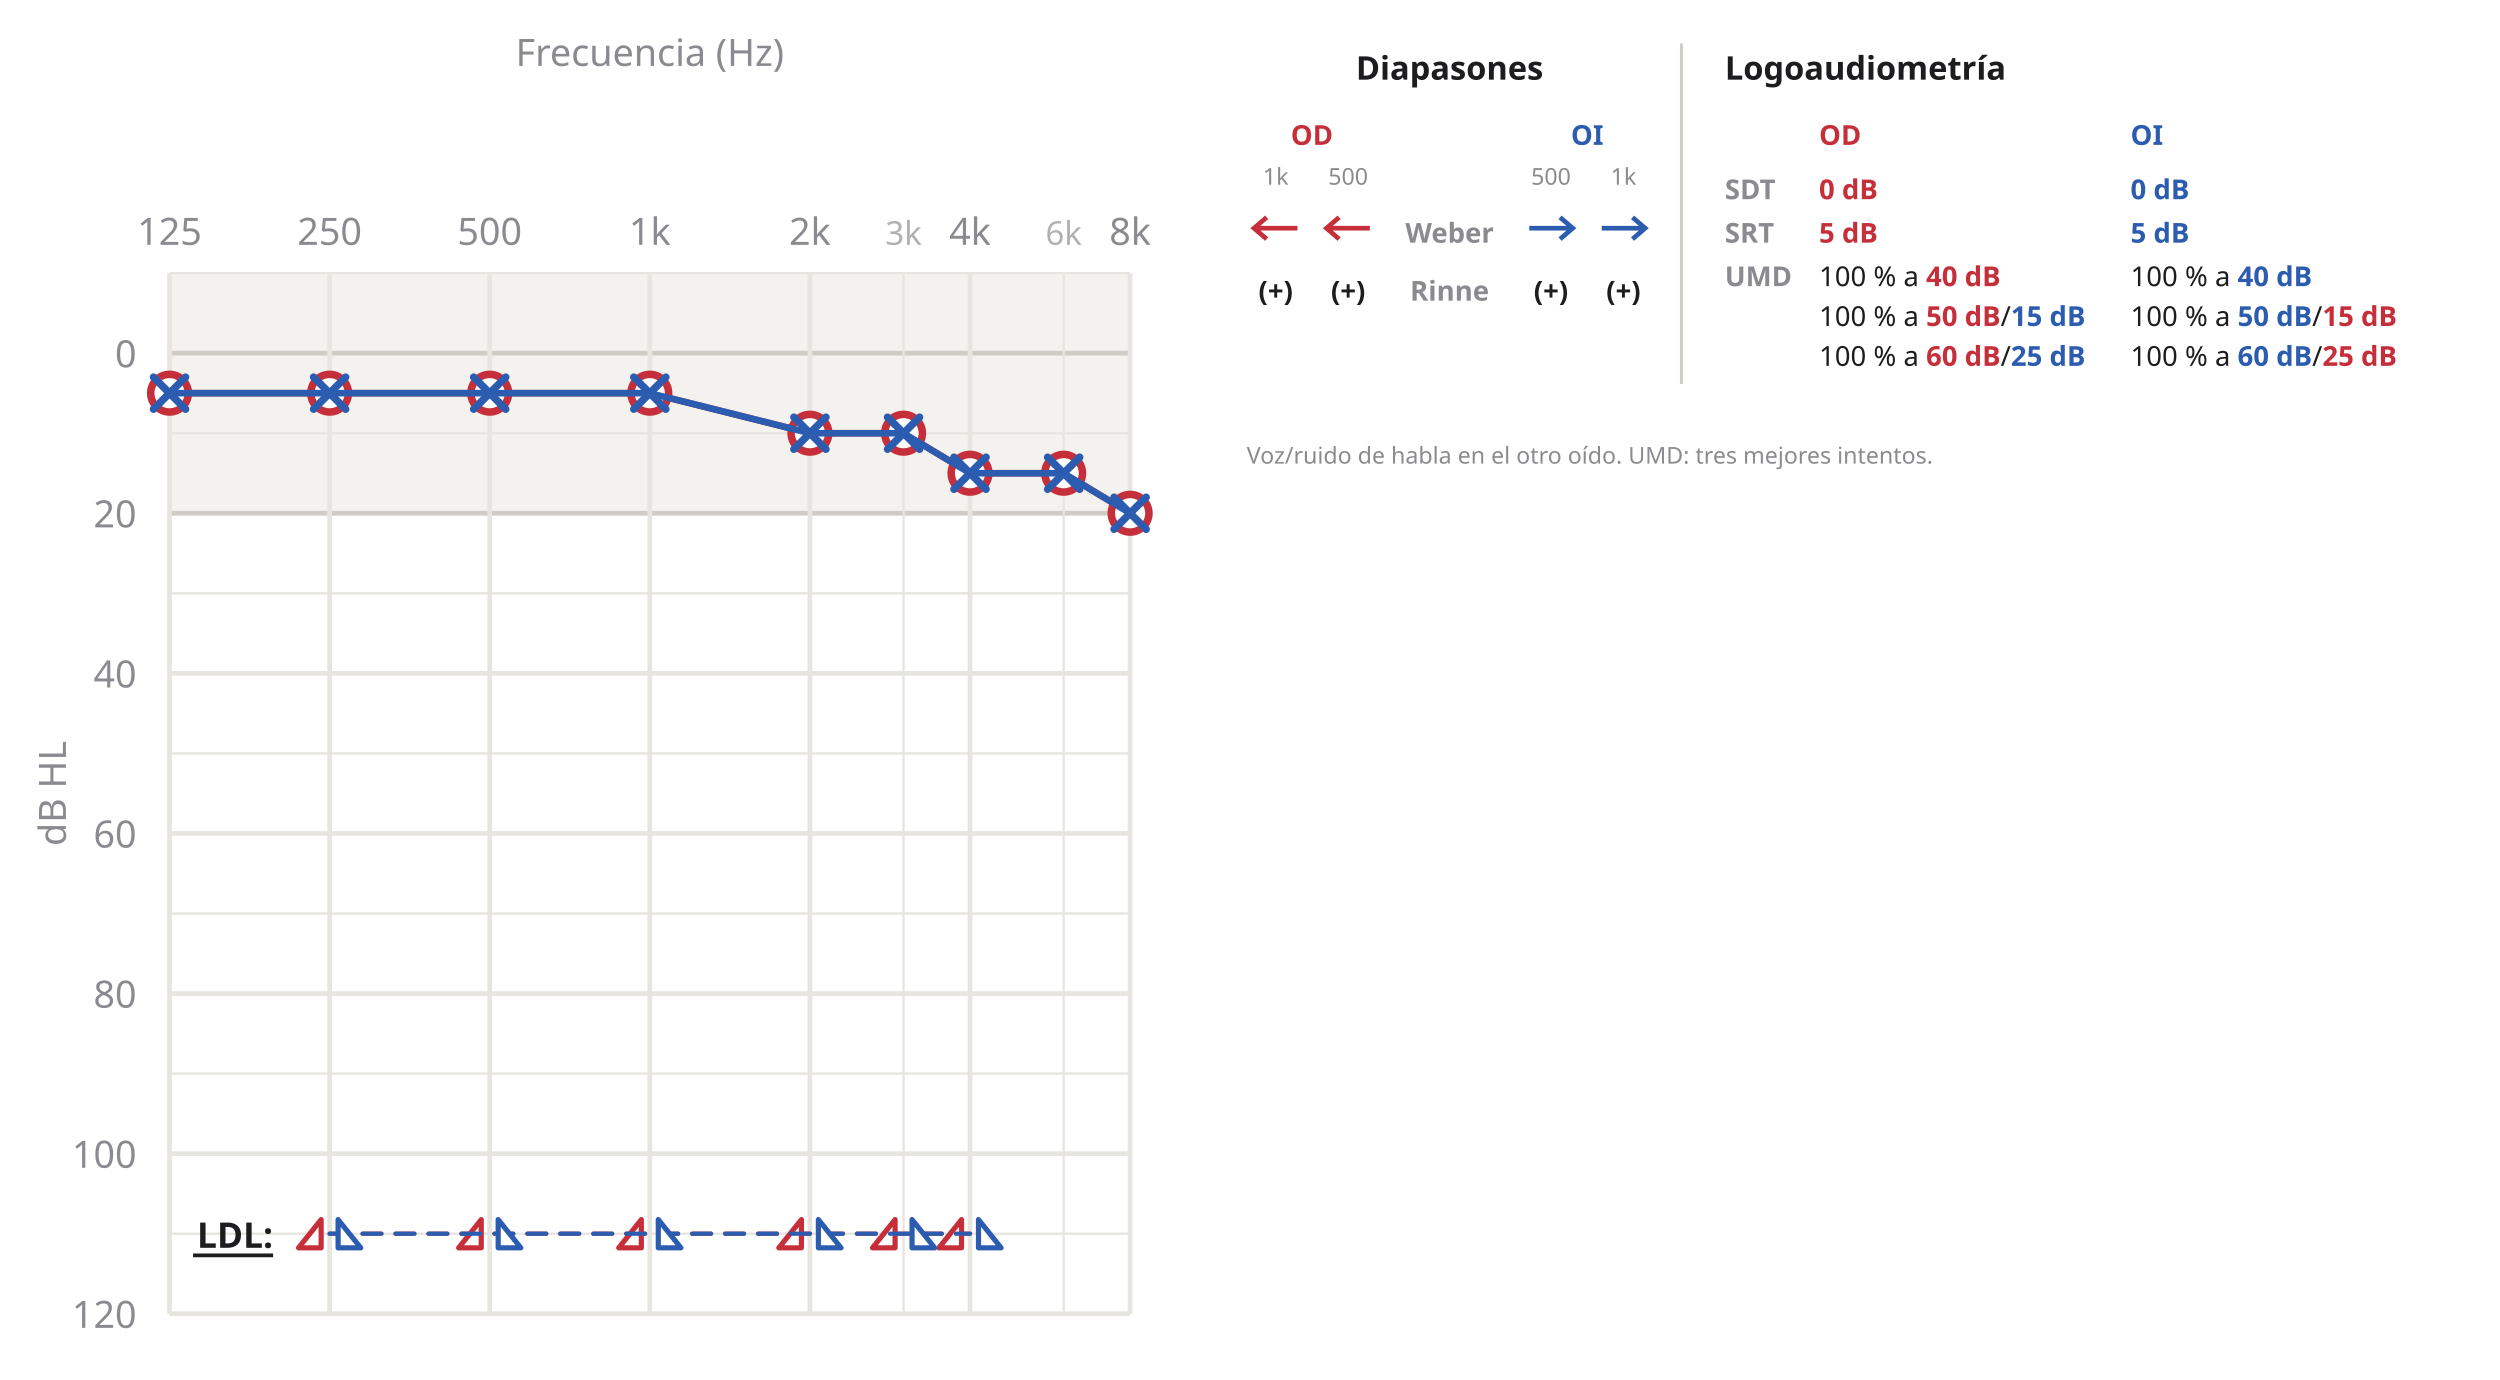
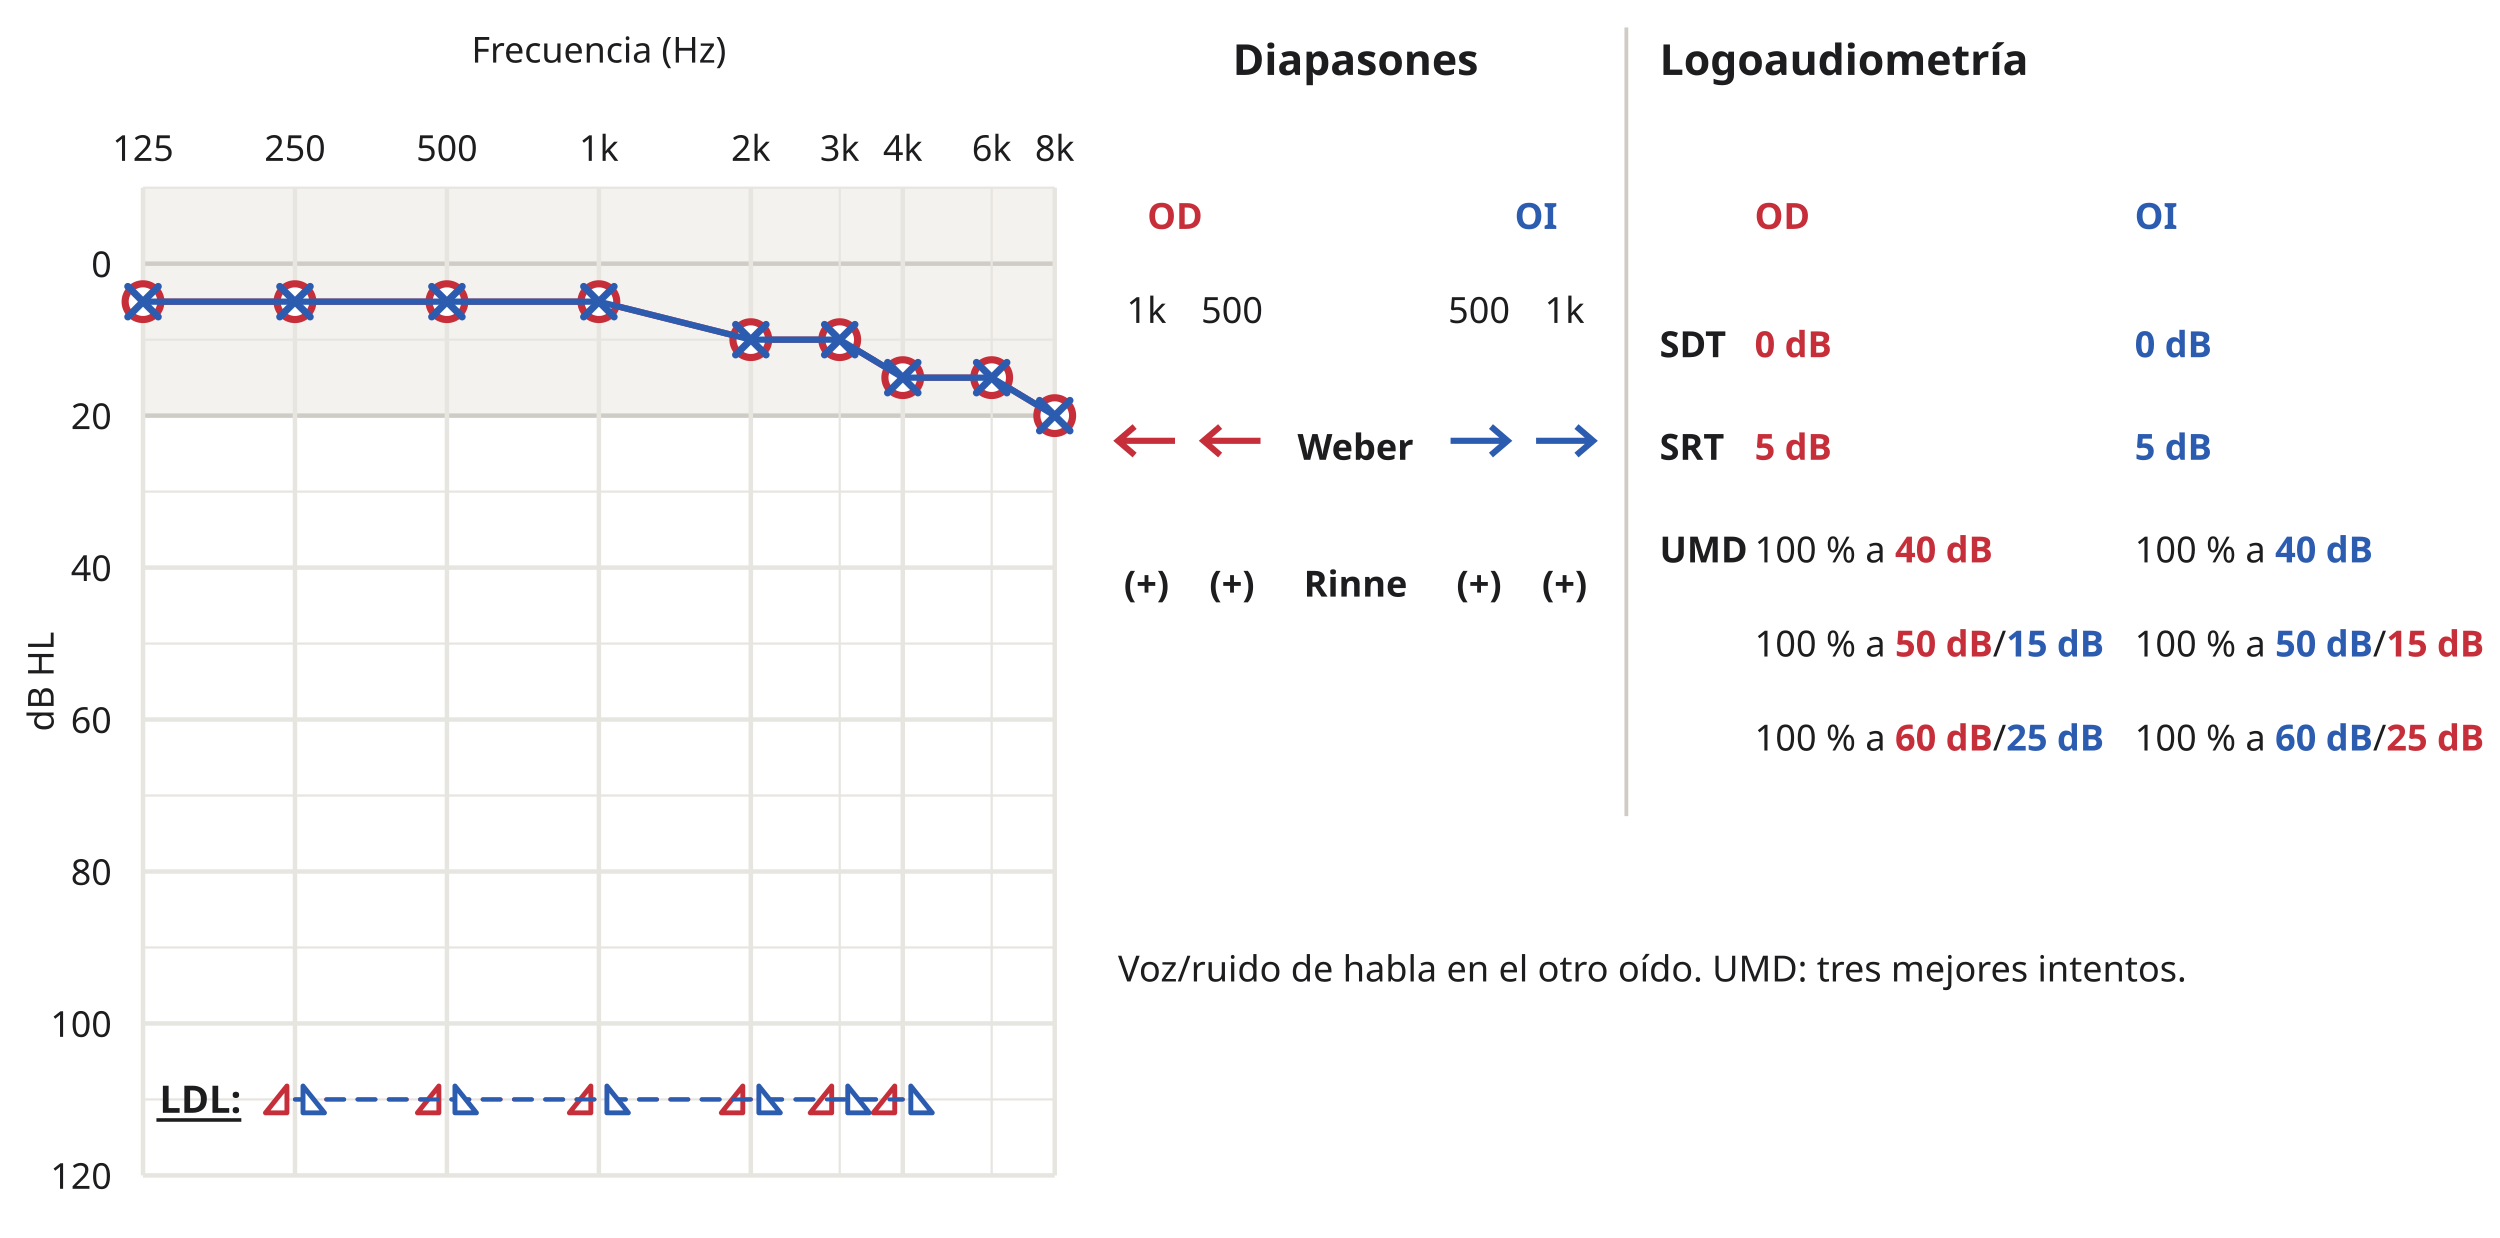
- <svg xmlns="http://www.w3.org/2000/svg" width="690.2" height="380.9" viewBox="0 0 690.2 380.9" font-family="'Plus Jakarta Sans', sans-serif">
+ <svg xmlns="http://www.w3.org/2000/svg" width="727.2" height="360.1" viewBox="0 0 727.2 360.1" font-family="'Plus Jakarta Sans', sans-serif">
  <g transform="scale(1.3)">
    <rect width="100%" height="100%" fill="#ffffff" />
-     <rect x="36" y="58" width="204" height="51" fill="#f4f2ee" stroke="none" stroke-width="0" />
-     <line x1="36" y1="58" x2="240" y2="58" stroke="#e7e5e0" stroke-width="0.5" />
-     <line x1="36" y1="75" x2="240" y2="75" stroke="#cfccc5" stroke-width="1" />
-     <text x="29" y="78" font-size="8" fill="#8a8a90" text-anchor="end" font-weight="400">0</text>
-     <line x1="36" y1="92" x2="240" y2="92" stroke="#e7e5e0" stroke-width="0.5" />
-     <line x1="36" y1="109" x2="240" y2="109" stroke="#cfccc5" stroke-width="1" />
-     <text x="29" y="112" font-size="8" fill="#8a8a90" text-anchor="end" font-weight="400">20</text>
-     <line x1="36" y1="126" x2="240" y2="126" stroke="#e7e5e0" stroke-width="0.5" />
-     <line x1="36" y1="143" x2="240" y2="143" stroke="#e7e5e0" stroke-width="1" />
-     <text x="29" y="146" font-size="8" fill="#8a8a90" text-anchor="end" font-weight="400">40</text>
-     <line x1="36" y1="160" x2="240" y2="160" stroke="#e7e5e0" stroke-width="0.5" />
-     <line x1="36" y1="177" x2="240" y2="177" stroke="#e7e5e0" stroke-width="1" />
-     <text x="29" y="180" font-size="8" fill="#8a8a90" text-anchor="end" font-weight="400">60</text>
-     <line x1="36" y1="194" x2="240" y2="194" stroke="#e7e5e0" stroke-width="0.5" />
-     <line x1="36" y1="211" x2="240" y2="211" stroke="#e7e5e0" stroke-width="1" />
-     <text x="29" y="214" font-size="8" fill="#8a8a90" text-anchor="end" font-weight="400">80</text>
-     <line x1="36" y1="228" x2="240" y2="228" stroke="#e7e5e0" stroke-width="0.5" />
-     <line x1="36" y1="245" x2="240" y2="245" stroke="#e7e5e0" stroke-width="1" />
-     <text x="29" y="248" font-size="8" fill="#8a8a90" text-anchor="end" font-weight="400">100</text>
-     <line x1="36" y1="262" x2="240" y2="262" stroke="#e7e5e0" stroke-width="0.5" />
-     <line x1="36" y1="279" x2="240" y2="279" stroke="#e7e5e0" stroke-width="1" />
-     <text x="29" y="282" font-size="8" fill="#8a8a90" text-anchor="end" font-weight="400">120</text>
-     <line x1="36" y1="58" x2="36" y2="279" stroke="#e7e5e0" stroke-width="1" />
-     <text x="36" y="52" font-size="8" fill="#8a8a90" text-anchor="middle" font-weight="400">125</text>
-     <line x1="70" y1="58" x2="70" y2="279" stroke="#e7e5e0" stroke-width="1" />
-     <text x="70" y="52" font-size="8" fill="#8a8a90" text-anchor="middle" font-weight="400">250</text>
-     <line x1="104" y1="58" x2="104" y2="279" stroke="#e7e5e0" stroke-width="1" />
-     <text x="104" y="52" font-size="8" fill="#8a8a90" text-anchor="middle" font-weight="400">500</text>
-     <line x1="138" y1="58" x2="138" y2="279" stroke="#e7e5e0" stroke-width="1" />
-     <text x="138" y="52" font-size="8" fill="#8a8a90" text-anchor="middle" font-weight="400">1k</text>
-     <line x1="172" y1="58" x2="172" y2="279" stroke="#e7e5e0" stroke-width="1" />
-     <text x="172" y="52" font-size="8" fill="#8a8a90" text-anchor="middle" font-weight="400">2k</text>
-     <line x1="191.89" y1="58" x2="191.89" y2="279" stroke="#e7e5e0" stroke-width="0.5" />
-     <text x="191.89" y="52" font-size="7" fill="#b0b0b5" text-anchor="middle" font-weight="400">3k</text>
-     <line x1="206" y1="58" x2="206" y2="279" stroke="#e7e5e0" stroke-width="1" />
-     <text x="206" y="52" font-size="8" fill="#8a8a90" text-anchor="middle" font-weight="400">4k</text>
-     <line x1="225.89" y1="58" x2="225.89" y2="279" stroke="#e7e5e0" stroke-width="0.5" />
-     <text x="225.89" y="52" font-size="7" fill="#b0b0b5" text-anchor="middle" font-weight="400">6k</text>
-     <line x1="240" y1="58" x2="240" y2="279" stroke="#e7e5e0" stroke-width="1" />
-     <text x="240" y="52" font-size="8" fill="#8a8a90" text-anchor="middle" font-weight="400">8k</text>
-     <path d="M36,83.5 L70,83.5 L104,83.5 L138,83.5 L172,92 L191.89,92 L206,100.5 L225.89,100.5 L240,109" fill="none" stroke="#c62f3a" stroke-width="1.4" stroke-opacity="1.0" stroke-linejoin="round" stroke-linecap="round" />
-     <path d="M70,262 L104,262 L138,262 L172,262 L191.89,262 L206,262" fill="none" stroke="#c62f3a" stroke-width="0.9" stroke-opacity="1.0" stroke-linejoin="round" stroke-linecap="round" stroke-dasharray="4 3" />
-     <text x="58" y="265" font-size="7.5" fill="#1d1d1f" text-anchor="end" font-weight="700">LDL:</text>
-     <line x1="41" y1="266.6" x2="58" y2="266.6" stroke="#1d1d1f" stroke-width="0.8" />
-     <path d="M68.20,259.00 L68.20,265.00 L63.40,265.00 Z" fill="#ffffff" stroke="#c62f3a" stroke-width="1.1" stroke-linejoin="round" stroke-linecap="round" />
-     <path d="M102.20,259.00 L102.20,265.00 L97.40,265.00 Z" fill="#ffffff" stroke="#c62f3a" stroke-width="1.1" stroke-linejoin="round" stroke-linecap="round" />
-     <path d="M136.20,259.00 L136.20,265.00 L131.40,265.00 Z" fill="#ffffff" stroke="#c62f3a" stroke-width="1.1" stroke-linejoin="round" stroke-linecap="round" />
-     <path d="M170.20,259.00 L170.20,265.00 L165.40,265.00 Z" fill="#ffffff" stroke="#c62f3a" stroke-width="1.1" stroke-linejoin="round" stroke-linecap="round" />
-     <path d="M190.09,259.00 L190.09,265.00 L185.29,265.00 Z" fill="#ffffff" stroke="#c62f3a" stroke-width="1.1" stroke-linejoin="round" stroke-linecap="round" />
-     <path d="M204.20,259.00 L204.20,265.00 L199.40,265.00 Z" fill="#ffffff" stroke="#c62f3a" stroke-width="1.1" stroke-linejoin="round" stroke-linecap="round" />
-     <circle cx="36" cy="83.5" r="4" fill="#ffffff" stroke="#c62f3a" stroke-width="1.6" />
-     <circle cx="70" cy="83.5" r="4" fill="#ffffff" stroke="#c62f3a" stroke-width="1.6" />
-     <circle cx="104" cy="83.5" r="4" fill="#ffffff" stroke="#c62f3a" stroke-width="1.6" />
-     <circle cx="138" cy="83.5" r="4" fill="#ffffff" stroke="#c62f3a" stroke-width="1.6" />
-     <circle cx="172" cy="92" r="4" fill="#ffffff" stroke="#c62f3a" stroke-width="1.6" />
-     <circle cx="191.89" cy="92" r="4" fill="#ffffff" stroke="#c62f3a" stroke-width="1.6" />
-     <circle cx="206" cy="100.5" r="4" fill="#ffffff" stroke="#c62f3a" stroke-width="1.6" />
-     <circle cx="225.89" cy="100.5" r="4" fill="#ffffff" stroke="#c62f3a" stroke-width="1.6" />
-     <circle cx="240" cy="109" r="4" fill="#ffffff" stroke="#c62f3a" stroke-width="1.6" />
-     <path d="M36,83.5 L70,83.5 L104,83.5 L138,83.5 L172,92 L191.89,92 L206,100.5 L225.89,100.5 L240,109" fill="none" stroke="#2c5cb0" stroke-width="1.4" stroke-opacity="1.0" stroke-linejoin="round" stroke-linecap="round" />
-     <path d="M70,262 L104,262 L138,262 L172,262 L191.89,262 L206,262" fill="none" stroke="#2c5cb0" stroke-width="0.9" stroke-opacity="1.0" stroke-linejoin="round" stroke-linecap="round" stroke-dasharray="4 3" />
-     <path d="M71.80,259.00 L71.80,265.00 L76.60,265.00 Z" fill="#ffffff" stroke="#2c5cb0" stroke-width="1.1" stroke-linejoin="round" stroke-linecap="round" />
-     <path d="M105.80,259.00 L105.80,265.00 L110.60,265.00 Z" fill="#ffffff" stroke="#2c5cb0" stroke-width="1.1" stroke-linejoin="round" stroke-linecap="round" />
-     <path d="M139.80,259.00 L139.80,265.00 L144.60,265.00 Z" fill="#ffffff" stroke="#2c5cb0" stroke-width="1.1" stroke-linejoin="round" stroke-linecap="round" />
-     <path d="M173.80,259.00 L173.80,265.00 L178.60,265.00 Z" fill="#ffffff" stroke="#2c5cb0" stroke-width="1.1" stroke-linejoin="round" stroke-linecap="round" />
-     <path d="M193.69,259.00 L193.69,265.00 L198.49,265.00 Z" fill="#ffffff" stroke="#2c5cb0" stroke-width="1.1" stroke-linejoin="round" stroke-linecap="round" />
-     <path d="M207.80,259.00 L207.80,265.00 L212.60,265.00 Z" fill="#ffffff" stroke="#2c5cb0" stroke-width="1.1" stroke-linejoin="round" stroke-linecap="round" />
-     <path d="M32.60,80.10 L39.40,86.90 M32.60,86.90 L39.40,80.10" fill="none" stroke="#2c5cb0" stroke-width="1.6" stroke-linejoin="round" stroke-linecap="round" />
-     <path d="M66.60,80.10 L73.40,86.90 M66.60,86.90 L73.40,80.10" fill="none" stroke="#2c5cb0" stroke-width="1.6" stroke-linejoin="round" stroke-linecap="round" />
-     <path d="M100.60,80.10 L107.40,86.90 M100.60,86.90 L107.40,80.10" fill="none" stroke="#2c5cb0" stroke-width="1.6" stroke-linejoin="round" stroke-linecap="round" />
-     <path d="M134.60,80.10 L141.40,86.90 M134.60,86.90 L141.40,80.10" fill="none" stroke="#2c5cb0" stroke-width="1.6" stroke-linejoin="round" stroke-linecap="round" />
-     <path d="M168.60,88.60 L175.40,95.40 M168.60,95.40 L175.40,88.60" fill="none" stroke="#2c5cb0" stroke-width="1.6" stroke-linejoin="round" stroke-linecap="round" />
-     <path d="M188.49,88.60 L195.29,95.40 M188.49,95.40 L195.29,88.60" fill="none" stroke="#2c5cb0" stroke-width="1.6" stroke-linejoin="round" stroke-linecap="round" />
-     <path d="M202.60,97.10 L209.40,103.90 M202.60,103.90 L209.40,97.10" fill="none" stroke="#2c5cb0" stroke-width="1.6" stroke-linejoin="round" stroke-linecap="round" />
-     <path d="M222.49,97.10 L229.29,103.90 M222.49,103.90 L229.29,97.10" fill="none" stroke="#2c5cb0" stroke-width="1.6" stroke-linejoin="round" stroke-linecap="round" />
-     <path d="M236.60,105.60 L243.40,112.40 M236.60,112.40 L243.40,105.60" fill="none" stroke="#2c5cb0" stroke-width="1.6" stroke-linejoin="round" stroke-linecap="round" />
-     <text x="14" y="168.5" font-size="8" fill="#8a8a90" text-anchor="middle" font-weight="400" transform="rotate(-90 14 168.5)">dB HL</text>
-     <text x="138" y="14" font-size="8" fill="#8a8a90" text-anchor="middle" font-weight="400">Frecuencia (Hz)</text>
+     <rect x="32" y="42" width="204" height="51" fill="#f4f2ee" stroke="none" stroke-width="0" />
+     <line x1="32" y1="42" x2="236" y2="42" stroke="#e7e5e0" stroke-width="0.5" />
+     <line x1="32" y1="59" x2="236" y2="59" stroke="#cfccc5" stroke-width="1" />
+     <text x="25" y="62" font-size="8" fill="#1d1d1f" text-anchor="end" font-weight="400">0</text>
+     <line x1="32" y1="76" x2="236" y2="76" stroke="#e7e5e0" stroke-width="0.5" />
+     <line x1="32" y1="93" x2="236" y2="93" stroke="#cfccc5" stroke-width="1" />
+     <text x="25" y="96" font-size="8" fill="#1d1d1f" text-anchor="end" font-weight="400">20</text>
+     <line x1="32" y1="110" x2="236" y2="110" stroke="#e7e5e0" stroke-width="0.5" />
+     <line x1="32" y1="127" x2="236" y2="127" stroke="#e7e5e0" stroke-width="1" />
+     <text x="25" y="130" font-size="8" fill="#1d1d1f" text-anchor="end" font-weight="400">40</text>
+     <line x1="32" y1="144" x2="236" y2="144" stroke="#e7e5e0" stroke-width="0.5" />
+     <line x1="32" y1="161" x2="236" y2="161" stroke="#e7e5e0" stroke-width="1" />
+     <text x="25" y="164" font-size="8" fill="#1d1d1f" text-anchor="end" font-weight="400">60</text>
+     <line x1="32" y1="178" x2="236" y2="178" stroke="#e7e5e0" stroke-width="0.5" />
+     <line x1="32" y1="195" x2="236" y2="195" stroke="#e7e5e0" stroke-width="1" />
+     <text x="25" y="198" font-size="8" fill="#1d1d1f" text-anchor="end" font-weight="400">80</text>
+     <line x1="32" y1="212" x2="236" y2="212" stroke="#e7e5e0" stroke-width="0.5" />
+     <line x1="32" y1="229" x2="236" y2="229" stroke="#e7e5e0" stroke-width="1" />
+     <text x="25" y="232" font-size="8" fill="#1d1d1f" text-anchor="end" font-weight="400">100</text>
+     <line x1="32" y1="246" x2="236" y2="246" stroke="#e7e5e0" stroke-width="0.5" />
+     <line x1="32" y1="263" x2="236" y2="263" stroke="#e7e5e0" stroke-width="1" />
+     <text x="25" y="266" font-size="8" fill="#1d1d1f" text-anchor="end" font-weight="400">120</text>
+     <line x1="32" y1="42" x2="32" y2="263" stroke="#e7e5e0" stroke-width="1" />
+     <text x="32" y="36" font-size="8" fill="#1d1d1f" text-anchor="middle" font-weight="400">125</text>
+     <line x1="66" y1="42" x2="66" y2="263" stroke="#e7e5e0" stroke-width="1" />
+     <text x="66" y="36" font-size="8" fill="#1d1d1f" text-anchor="middle" font-weight="400">250</text>
+     <line x1="100" y1="42" x2="100" y2="263" stroke="#e7e5e0" stroke-width="1" />
+     <text x="100" y="36" font-size="8" fill="#1d1d1f" text-anchor="middle" font-weight="400">500</text>
+     <line x1="134" y1="42" x2="134" y2="263" stroke="#e7e5e0" stroke-width="1" />
+     <text x="134" y="36" font-size="8" fill="#1d1d1f" text-anchor="middle" font-weight="400">1k</text>
+     <line x1="168" y1="42" x2="168" y2="263" stroke="#e7e5e0" stroke-width="1" />
+     <text x="168" y="36" font-size="8" fill="#1d1d1f" text-anchor="middle" font-weight="400">2k</text>
+     <line x1="187.89" y1="42" x2="187.89" y2="263" stroke="#e7e5e0" stroke-width="0.5" />
+     <text x="187.89" y="36" font-size="8" fill="#1d1d1f" text-anchor="middle" font-weight="400">3k</text>
+     <line x1="202" y1="42" x2="202" y2="263" stroke="#e7e5e0" stroke-width="1" />
+     <text x="202" y="36" font-size="8" fill="#1d1d1f" text-anchor="middle" font-weight="400">4k</text>
+     <line x1="221.89" y1="42" x2="221.89" y2="263" stroke="#e7e5e0" stroke-width="0.5" />
+     <text x="221.89" y="36" font-size="8" fill="#1d1d1f" text-anchor="middle" font-weight="400">6k</text>
+     <line x1="236" y1="42" x2="236" y2="263" stroke="#e7e5e0" stroke-width="1" />
+     <text x="236" y="36" font-size="8" fill="#1d1d1f" text-anchor="middle" font-weight="400">8k</text>
+     <path d="M32,67.5 L66,67.5 L100,67.5 L134,67.5 L168,76 L187.89,76 L202,84.5 L221.89,84.5 L236,93" fill="none" stroke="#c62f3a" stroke-width="1.4" stroke-opacity="1.0" stroke-linejoin="round" stroke-linecap="round" />
+     <path d="M66,246 L100,246 L134,246 L168,246 L187.89,246 L202,246" fill="none" stroke="#c62f3a" stroke-width="0.9" stroke-opacity="1.0" stroke-linejoin="round" stroke-linecap="round" stroke-dasharray="4 3" />
+     <text x="54" y="249" font-size="8.5" fill="#1d1d1f" text-anchor="end" font-weight="700">LDL:</text>
+     <line x1="35" y1="250.6" x2="54" y2="250.6" stroke="#1d1d1f" stroke-width="0.8" />
+     <path d="M64.20,243.00 L64.20,249.00 L59.40,249.00 Z" fill="#ffffff" stroke="#c62f3a" stroke-width="1.1" stroke-linejoin="round" stroke-linecap="round" />
+     <path d="M98.20,243.00 L98.20,249.00 L93.40,249.00 Z" fill="#ffffff" stroke="#c62f3a" stroke-width="1.1" stroke-linejoin="round" stroke-linecap="round" />
+     <path d="M132.20,243.00 L132.20,249.00 L127.40,249.00 Z" fill="#ffffff" stroke="#c62f3a" stroke-width="1.1" stroke-linejoin="round" stroke-linecap="round" />
+     <path d="M166.20,243.00 L166.20,249.00 L161.40,249.00 Z" fill="#ffffff" stroke="#c62f3a" stroke-width="1.1" stroke-linejoin="round" stroke-linecap="round" />
+     <path d="M186.09,243.00 L186.09,249.00 L181.29,249.00 Z" fill="#ffffff" stroke="#c62f3a" stroke-width="1.1" stroke-linejoin="round" stroke-linecap="round" />
+     <path d="M200.20,243.00 L200.20,249.00 L195.40,249.00 Z" fill="#ffffff" stroke="#c62f3a" stroke-width="1.1" stroke-linejoin="round" stroke-linecap="round" />
+     <circle cx="32" cy="67.5" r="4" fill="#ffffff" stroke="#c62f3a" stroke-width="1.6" />
+     <circle cx="66" cy="67.5" r="4" fill="#ffffff" stroke="#c62f3a" stroke-width="1.6" />
+     <circle cx="100" cy="67.5" r="4" fill="#ffffff" stroke="#c62f3a" stroke-width="1.6" />
+     <circle cx="134" cy="67.5" r="4" fill="#ffffff" stroke="#c62f3a" stroke-width="1.6" />
+     <circle cx="168" cy="76" r="4" fill="#ffffff" stroke="#c62f3a" stroke-width="1.6" />
+     <circle cx="187.89" cy="76" r="4" fill="#ffffff" stroke="#c62f3a" stroke-width="1.6" />
+     <circle cx="202" cy="84.5" r="4" fill="#ffffff" stroke="#c62f3a" stroke-width="1.6" />
+     <circle cx="221.89" cy="84.5" r="4" fill="#ffffff" stroke="#c62f3a" stroke-width="1.6" />
+     <circle cx="236" cy="93" r="4" fill="#ffffff" stroke="#c62f3a" stroke-width="1.6" />
+     <path d="M32,67.5 L66,67.5 L100,67.5 L134,67.5 L168,76 L187.89,76 L202,84.5 L221.89,84.5 L236,93" fill="none" stroke="#2c5cb0" stroke-width="1.4" stroke-opacity="1.0" stroke-linejoin="round" stroke-linecap="round" />
+     <path d="M66,246 L100,246 L134,246 L168,246 L187.89,246 L202,246" fill="none" stroke="#2c5cb0" stroke-width="0.9" stroke-opacity="1.0" stroke-linejoin="round" stroke-linecap="round" stroke-dasharray="4 3" />
+     <path d="M67.80,243.00 L67.80,249.00 L72.60,249.00 Z" fill="#ffffff" stroke="#2c5cb0" stroke-width="1.1" stroke-linejoin="round" stroke-linecap="round" />
+     <path d="M101.80,243.00 L101.80,249.00 L106.60,249.00 Z" fill="#ffffff" stroke="#2c5cb0" stroke-width="1.1" stroke-linejoin="round" stroke-linecap="round" />
+     <path d="M135.80,243.00 L135.80,249.00 L140.60,249.00 Z" fill="#ffffff" stroke="#2c5cb0" stroke-width="1.1" stroke-linejoin="round" stroke-linecap="round" />
+     <path d="M169.80,243.00 L169.80,249.00 L174.60,249.00 Z" fill="#ffffff" stroke="#2c5cb0" stroke-width="1.1" stroke-linejoin="round" stroke-linecap="round" />
+     <path d="M189.69,243.00 L189.69,249.00 L194.49,249.00 Z" fill="#ffffff" stroke="#2c5cb0" stroke-width="1.1" stroke-linejoin="round" stroke-linecap="round" />
+     <path d="M203.80,243.00 L203.80,249.00 L208.60,249.00 Z" fill="#ffffff" stroke="#2c5cb0" stroke-width="1.1" stroke-linejoin="round" stroke-linecap="round" />
+     <path d="M28.60,64.10 L35.40,70.90 M28.60,70.90 L35.40,64.10" fill="none" stroke="#2c5cb0" stroke-width="1.6" stroke-linejoin="round" stroke-linecap="round" />
+     <path d="M62.60,64.10 L69.40,70.90 M62.60,70.90 L69.40,64.10" fill="none" stroke="#2c5cb0" stroke-width="1.6" stroke-linejoin="round" stroke-linecap="round" />
+     <path d="M96.60,64.10 L103.40,70.90 M96.60,70.90 L103.40,64.10" fill="none" stroke="#2c5cb0" stroke-width="1.6" stroke-linejoin="round" stroke-linecap="round" />
+     <path d="M130.60,64.10 L137.40,70.90 M130.60,70.90 L137.40,64.10" fill="none" stroke="#2c5cb0" stroke-width="1.6" stroke-linejoin="round" stroke-linecap="round" />
+     <path d="M164.60,72.60 L171.40,79.40 M164.60,79.40 L171.40,72.60" fill="none" stroke="#2c5cb0" stroke-width="1.6" stroke-linejoin="round" stroke-linecap="round" />
+     <path d="M184.49,72.60 L191.29,79.40 M184.49,79.40 L191.29,72.60" fill="none" stroke="#2c5cb0" stroke-width="1.6" stroke-linejoin="round" stroke-linecap="round" />
+     <path d="M198.60,81.10 L205.40,87.90 M198.60,87.90 L205.40,81.10" fill="none" stroke="#2c5cb0" stroke-width="1.6" stroke-linejoin="round" stroke-linecap="round" />
+     <path d="M218.49,81.10 L225.29,87.90 M218.49,87.90 L225.29,81.10" fill="none" stroke="#2c5cb0" stroke-width="1.6" stroke-linejoin="round" stroke-linecap="round" />
+     <path d="M232.60,89.60 L239.40,96.40 M232.60,96.40 L239.40,89.60" fill="none" stroke="#2c5cb0" stroke-width="1.6" stroke-linejoin="round" stroke-linecap="round" />
+     <text x="12" y="152.5" font-size="8" fill="#1d1d1f" text-anchor="middle" font-weight="400" transform="rotate(-90 12 152.5)">dB HL</text>
+     <text x="134" y="14" font-size="8" fill="#1d1d1f" text-anchor="middle" font-weight="400">Frecuencia (Hz)</text>
  </g>
-   <text x="400.2" y="22.0" font-size="9" fill="#1d1d1f" font-weight="700" text-anchor="middle">Diapasones</text>
-   <text x="362.2" y="40.0" font-size="7.6" fill="#c62f3a" font-weight="700" text-anchor="middle">OD</text>
-   <text x="438.2" y="40.0" font-size="7.6" fill="#2c5cb0" font-weight="700" text-anchor="middle">OI</text>
-   <text x="352.2" y="51.0" font-size="6.4" fill="#8a8a90" font-weight="400" text-anchor="middle">1k</text>
-   <text x="372.2" y="51.0" font-size="6.4" fill="#8a8a90" font-weight="400" text-anchor="middle">500</text>
-   <text x="428.2" y="51.0" font-size="6.4" fill="#8a8a90" font-weight="400" text-anchor="middle">500</text>
-   <text x="448.2" y="51.0" font-size="6.4" fill="#8a8a90" font-weight="400" text-anchor="middle">1k</text>
-   <text x="400.2" y="67.0" font-size="7.6" fill="#8a8a90" font-weight="600" text-anchor="middle">Weber</text>
-   <path d="M358.2,63.0 L346.2,63.0 M349.7,60.0 L346.2,63.0 L349.7,66.0" fill="none" stroke="#c62f3a" stroke-width="1.3" />
-   <path d="M378.2,63.0 L366.2,63.0 M369.7,60.0 L366.2,63.0 L369.7,66.0" fill="none" stroke="#c62f3a" stroke-width="1.3" />
-   <path d="M422.2,63.0 L434.2,63.0 M430.7,60.0 L434.2,63.0 L430.7,66.0" fill="none" stroke="#2c5cb0" stroke-width="1.3" />
-   <path d="M442.2,63.0 L454.2,63.0 M450.7,60.0 L454.2,63.0 L450.7,66.0" fill="none" stroke="#2c5cb0" stroke-width="1.3" />
-   <text x="400.2" y="83.0" font-size="7.6" fill="#8a8a90" font-weight="600" text-anchor="middle">Rinne</text>
-   <text x="352.2" y="83.0" font-size="7.6" fill="#1d1d1f" font-weight="600" text-anchor="middle">(+)</text>
-   <text x="372.2" y="83.0" font-size="7.6" fill="#1d1d1f" font-weight="600" text-anchor="middle">(+)</text>
-   <text x="428.2" y="83.0" font-size="7.6" fill="#1d1d1f" font-weight="600" text-anchor="middle">(+)</text>
-   <text x="448.2" y="83.0" font-size="7.6" fill="#1d1d1f" font-weight="600" text-anchor="middle">(+)</text>
-   <text x="476.2" y="22.0" font-size="9" fill="#1d1d1f" font-weight="700" text-anchor="start">Logoaudiometría</text>
-   <text x="502.2" y="40.0" font-size="7.6" fill="#c62f3a" font-weight="700" text-anchor="start">OD</text>
-   <text x="588.2" y="40.0" font-size="7.6" fill="#2c5cb0" font-weight="700" text-anchor="start">OI</text>
-   <text x="476.2" y="55.0" font-size="7.6" fill="#8a8a90" font-weight="600" text-anchor="start">SDT</text>
-   <text x="502.2" y="55.0" font-size="7.6" fill="#1d1d1f" font-weight="400" text-anchor="start">
-     <tspan fill="#c62f3a" font-weight="600">0 dB</tspan>
-   </text>
-   <text x="588.2" y="55.0" font-size="7.6" fill="#1d1d1f" font-weight="400" text-anchor="start">
-     <tspan fill="#2c5cb0" font-weight="600">0 dB</tspan>
-   </text>
-   <text x="476.2" y="67.0" font-size="7.6" fill="#8a8a90" font-weight="600" text-anchor="start">SRT</text>
-   <text x="502.2" y="67.0" font-size="7.6" fill="#1d1d1f" font-weight="400" text-anchor="start">
-     <tspan fill="#c62f3a" font-weight="600">5 dB</tspan>
-   </text>
-   <text x="588.2" y="67.0" font-size="7.6" fill="#1d1d1f" font-weight="400" text-anchor="start">
-     <tspan fill="#2c5cb0" font-weight="600">5 dB</tspan>
-   </text>
-   <text x="476.2" y="79.0" font-size="7.6" fill="#8a8a90" font-weight="600" text-anchor="start">UMD</text>
-   <text x="502.2" y="79.0" font-size="7.6" fill="#1d1d1f" font-weight="400" text-anchor="start">100 % a <tspan fill="#c62f3a" font-weight="600">40 dB</tspan>
-   </text>
-   <text x="588.2" y="79.0" font-size="7.6" fill="#1d1d1f" font-weight="400" text-anchor="start">100 % a <tspan fill="#2c5cb0" font-weight="600">40 dB</tspan>
-   </text>
-   <text x="502.2" y="90.0" font-size="7.6" fill="#1d1d1f" font-weight="400" text-anchor="start">100 % a <tspan fill="#c62f3a" font-weight="600">50 dB</tspan>/<tspan fill="#2c5cb0" font-weight="600">15 dB</tspan>
-   </text>
-   <text x="588.2" y="90.0" font-size="7.6" fill="#1d1d1f" font-weight="400" text-anchor="start">100 % a <tspan fill="#2c5cb0" font-weight="600">50 dB</tspan>/<tspan fill="#c62f3a" font-weight="600">15 dB</tspan>
-   </text>
-   <text x="502.2" y="101.0" font-size="7.6" fill="#1d1d1f" font-weight="400" text-anchor="start">100 % a <tspan fill="#c62f3a" font-weight="600">60 dB</tspan>/<tspan fill="#2c5cb0" font-weight="600">25 dB</tspan>
-   </text>
-   <text x="588.2" y="101.0" font-size="7.6" fill="#1d1d1f" font-weight="400" text-anchor="start">100 % a <tspan fill="#2c5cb0" font-weight="600">60 dB</tspan>/<tspan fill="#c62f3a" font-weight="600">25 dB</tspan>
-   </text>
-   <line x1="464.2" y1="12.0" x2="464.2" y2="106.0" stroke="#cfccc5" stroke-width="0.8" />
-   <text x="344.2" y="128.0" font-size="6.4" fill="#8a8a90" font-weight="400" text-anchor="start">Voz/ruido de habla en el otro oído. UMD: tres mejores intentos.</text>
+   <g transform="translate(325.2,-8.6) scale(1.382)">
+     <text x="50.0" y="22.0" font-size="9" fill="#1d1d1f" font-weight="700" text-anchor="middle">Diapasones</text>
+     <text x="12.0" y="54.4" font-size="7.6" fill="#c62f3a" font-weight="700" text-anchor="middle">OD</text>
+     <text x="88.0" y="54.4" font-size="7.6" fill="#2c5cb0" font-weight="700" text-anchor="middle">OI</text>
+     <text x="6.0" y="74.2" font-size="7.6" fill="#1d1d1f" font-weight="400" text-anchor="middle">1k</text>
+     <text x="24.0" y="74.2" font-size="7.6" fill="#1d1d1f" font-weight="400" text-anchor="middle">500</text>
+     <text x="76.0" y="74.2" font-size="7.6" fill="#1d1d1f" font-weight="400" text-anchor="middle">500</text>
+     <text x="94.0" y="74.2" font-size="7.6" fill="#1d1d1f" font-weight="400" text-anchor="middle">1k</text>
+     <text x="50.0" y="103.0" font-size="7.6" fill="#1d1d1f" font-weight="600" text-anchor="middle">Weber</text>
+     <path d="M12.0,99.0 L0.0,99.0 M3.5,96.0 L0.0,99.0 L3.5,102.0" fill="none" stroke="#c62f3a" stroke-width="1.3" />
+     <path d="M30.0,99.0 L18.0,99.0 M21.5,96.0 L18.0,99.0 L21.5,102.0" fill="none" stroke="#c62f3a" stroke-width="1.3" />
+     <path d="M70.0,99.0 L82.0,99.0 M78.5,96.0 L82.0,99.0 L78.5,102.0" fill="none" stroke="#2c5cb0" stroke-width="1.3" />
+     <path d="M88.0,99.0 L100.0,99.0 M96.5,96.0 L100.0,99.0 L96.5,102.0" fill="none" stroke="#2c5cb0" stroke-width="1.3" />
+     <text x="50.0" y="131.8" font-size="7.6" fill="#1d1d1f" font-weight="600" text-anchor="middle">Rinne</text>
+     <text x="6.0" y="131.8" font-size="7.6" fill="#1d1d1f" font-weight="600" text-anchor="middle">(+)</text>
+     <text x="24.0" y="131.8" font-size="7.6" fill="#1d1d1f" font-weight="600" text-anchor="middle">(+)</text>
+     <text x="76.0" y="131.8" font-size="7.6" fill="#1d1d1f" font-weight="600" text-anchor="middle">(+)</text>
+     <text x="94.0" y="131.8" font-size="7.6" fill="#1d1d1f" font-weight="600" text-anchor="middle">(+)</text>
+     <text x="114.0" y="22.0" font-size="9" fill="#1d1d1f" font-weight="700" text-anchor="start">Logoaudiometría</text>
+     <text x="134.0" y="54.4" font-size="7.6" fill="#c62f3a" font-weight="700" text-anchor="start">OD</text>
+     <text x="214.0" y="54.4" font-size="7.6" fill="#2c5cb0" font-weight="700" text-anchor="start">OI</text>
+     <text x="114.0" y="81.4" font-size="7.6" fill="#1d1d1f" font-weight="600" text-anchor="start">SDT</text>
+     <text x="134.0" y="81.4" font-size="7.6" fill="#1d1d1f" font-weight="400" text-anchor="start">
+       <tspan fill="#c62f3a" font-weight="600">0 dB</tspan>
+     </text>
+     <text x="214.0" y="81.4" font-size="7.6" fill="#1d1d1f" font-weight="400" text-anchor="start">
+       <tspan fill="#2c5cb0" font-weight="600">0 dB</tspan>
+     </text>
+     <text x="114.0" y="103.0" font-size="7.6" fill="#1d1d1f" font-weight="600" text-anchor="start">SRT</text>
+     <text x="134.0" y="103.0" font-size="7.6" fill="#1d1d1f" font-weight="400" text-anchor="start">
+       <tspan fill="#c62f3a" font-weight="600">5 dB</tspan>
+     </text>
+     <text x="214.0" y="103.0" font-size="7.6" fill="#1d1d1f" font-weight="400" text-anchor="start">
+       <tspan fill="#2c5cb0" font-weight="600">5 dB</tspan>
+     </text>
+     <text x="114.0" y="124.6" font-size="7.6" fill="#1d1d1f" font-weight="600" text-anchor="start">UMD</text>
+     <text x="134.0" y="124.6" font-size="7.6" fill="#1d1d1f" font-weight="400" text-anchor="start">100 % a <tspan fill="#c62f3a" font-weight="600">40 dB</tspan>
+     </text>
+     <text x="214.0" y="124.6" font-size="7.6" fill="#1d1d1f" font-weight="400" text-anchor="start">100 % a <tspan fill="#2c5cb0" font-weight="600">40 dB</tspan>
+     </text>
+     <text x="134.0" y="144.4" font-size="7.6" fill="#1d1d1f" font-weight="400" text-anchor="start">100 % a <tspan fill="#c62f3a" font-weight="600">50 dB</tspan>/<tspan fill="#2c5cb0" font-weight="600">15 dB</tspan>
+     </text>
+     <text x="214.0" y="144.4" font-size="7.6" fill="#1d1d1f" font-weight="400" text-anchor="start">100 % a <tspan fill="#2c5cb0" font-weight="600">50 dB</tspan>/<tspan fill="#c62f3a" font-weight="600">15 dB</tspan>
+     </text>
+     <text x="134.0" y="164.2" font-size="7.6" fill="#1d1d1f" font-weight="400" text-anchor="start">100 % a <tspan fill="#c62f3a" font-weight="600">60 dB</tspan>/<tspan fill="#2c5cb0" font-weight="600">25 dB</tspan>
+     </text>
+     <text x="214.0" y="164.2" font-size="7.6" fill="#1d1d1f" font-weight="400" text-anchor="start">100 % a <tspan fill="#2c5cb0" font-weight="600">60 dB</tspan>/<tspan fill="#c62f3a" font-weight="600">25 dB</tspan>
+     </text>
+     <line x1="107.0" y1="12.0" x2="107.0" y2="178.0" stroke="#cfccc5" stroke-width="0.8" />
+     <text x="0.0" y="212.8" font-size="7.6" fill="#1d1d1f" font-weight="400" text-anchor="start">Voz/ruido de habla en el otro oído. UMD: tres mejores intentos.</text>
+   </g>
</svg>
